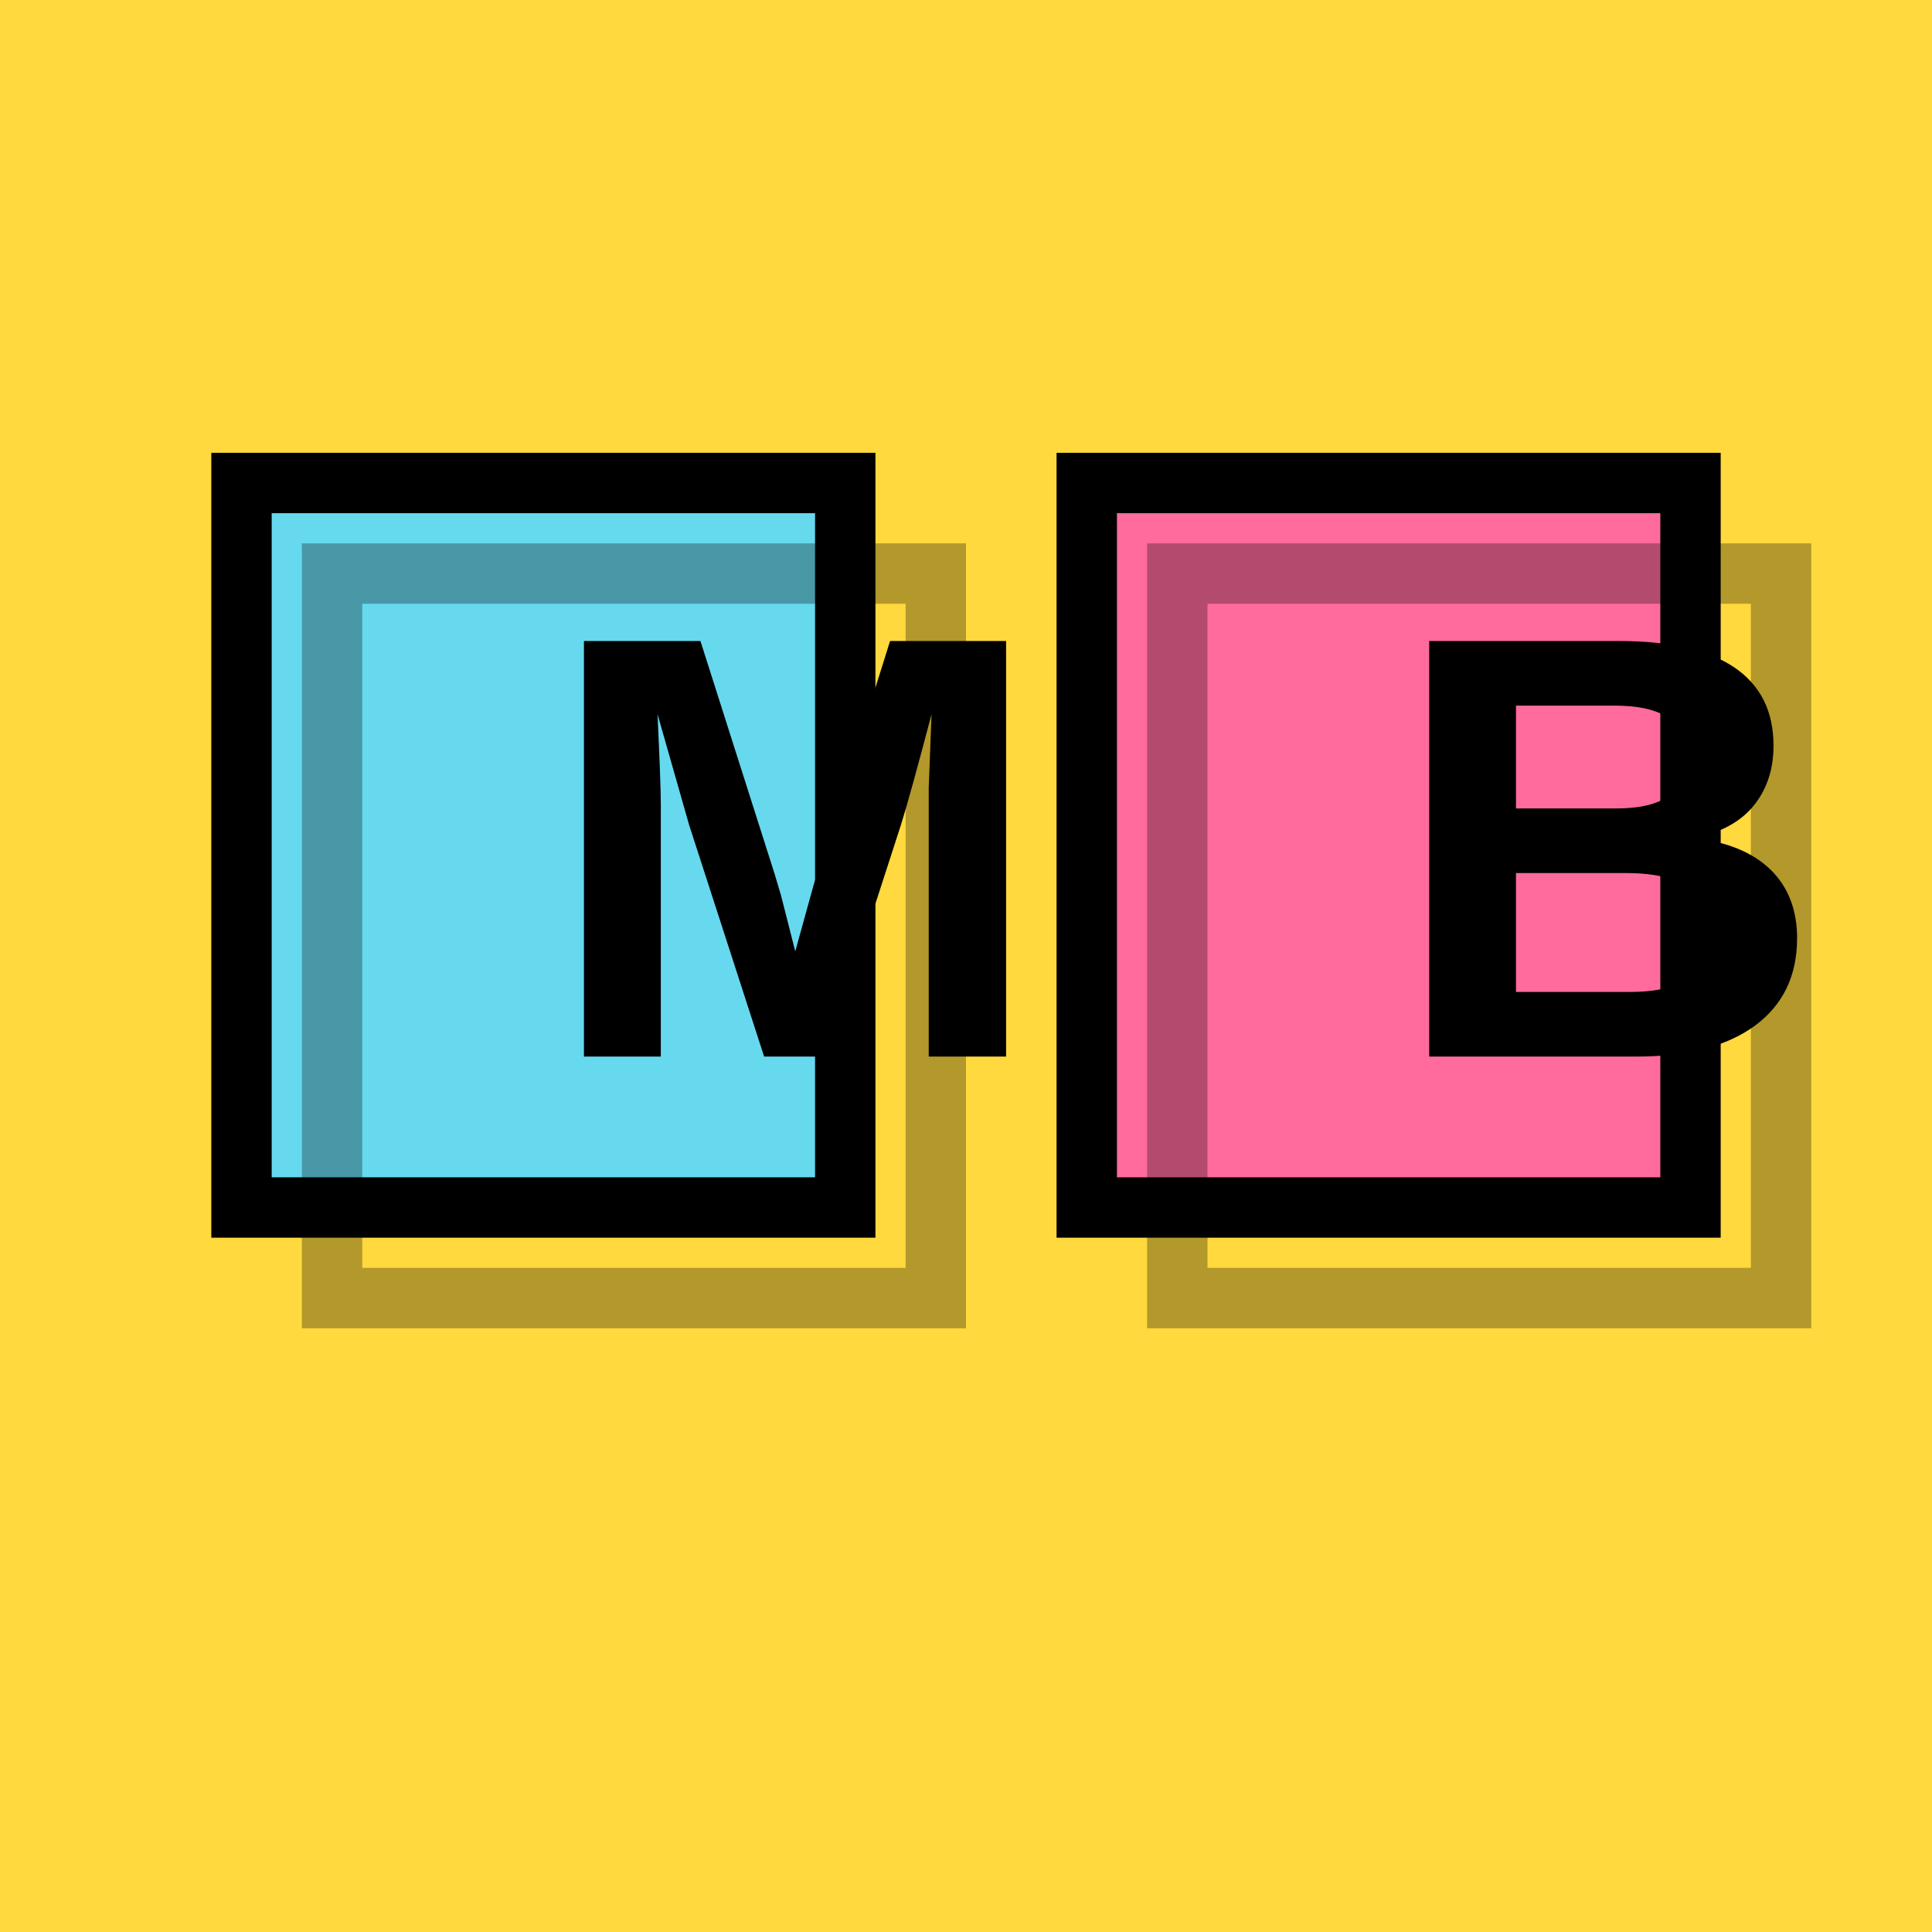
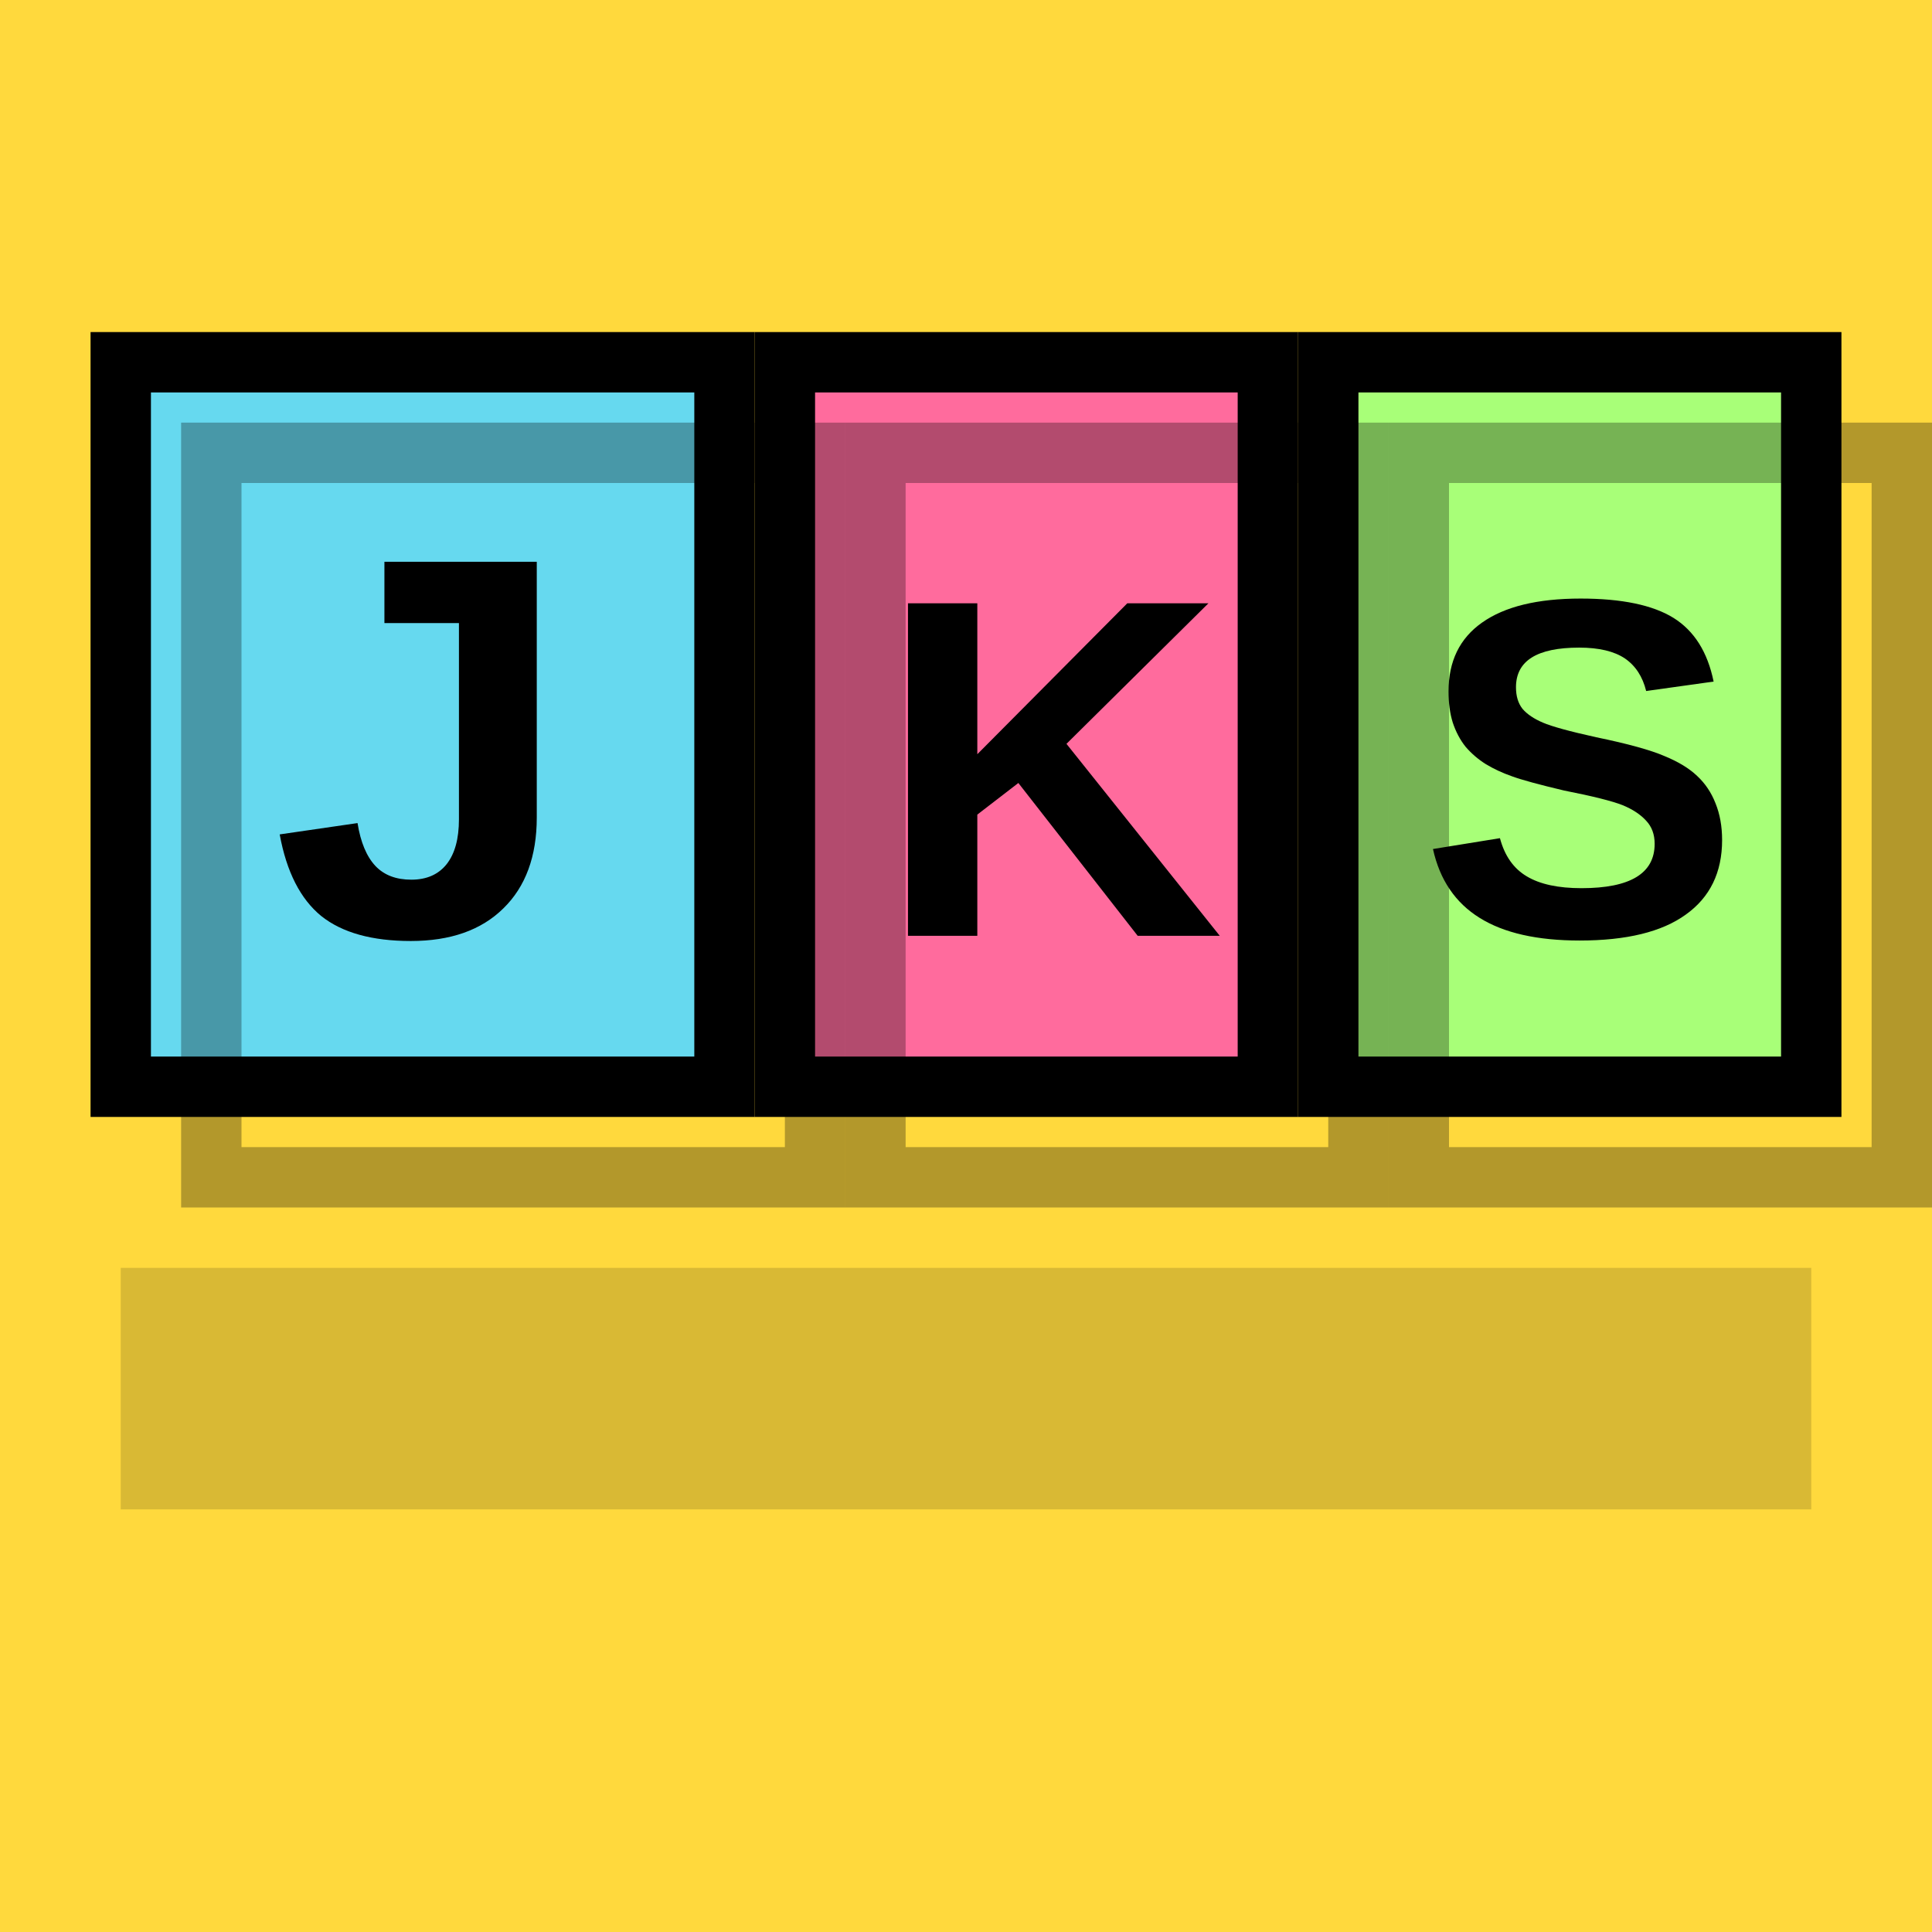
<svg xmlns="http://www.w3.org/2000/svg" width="64" height="64" viewBox="0 0 64 64" fill="none">
  <rect width="64" height="64" fill="#ffd93d" />
-   <rect x="8" y="16" width="20" height="24" fill="#66d9ef" stroke="#000" stroke-width="2" />
-   <rect x="36" y="16" width="20" height="24" fill="#ff6b9d" stroke="#000" stroke-width="2" />
-   <text x="18" y="35" font-family="Arial, sans-serif" font-size="20" font-weight="bold" fill="#000">M</text>
-   <text x="46" y="35" font-family="Arial, sans-serif" font-size="20" font-weight="bold" fill="#000">B</text>
-   <rect x="11" y="19" width="20" height="24" fill="none" stroke="#000" stroke-width="2" opacity="0.3" />
-   <rect x="39" y="19" width="20" height="24" fill="none" stroke="#000" stroke-width="2" opacity="0.3" />
+   <rect x="4" y="12" width="20" height="24" fill="#66d9ef" stroke="#000" stroke-width="2" />
+   <rect x="26" y="12" width="16" height="24" fill="#ff6b9d" stroke="#000" stroke-width="2" />
+   <rect x="44" y="12" width="16" height="24" fill="#a8ff78" stroke="#000" stroke-width="2" />
+   <text x="9" y="31" font-family="Arial, sans-serif" font-size="18" font-weight="bold" fill="#000">J</text>
+   <text x="29" y="31" font-family="Arial, sans-serif" font-size="16" font-weight="bold" fill="#000">K</text>
+   <text x="47" y="31" font-family="Arial, sans-serif" font-size="16" font-weight="bold" fill="#000">S</text>
+   <rect x="7" y="15" width="20" height="24" fill="none" stroke="#000" stroke-width="2" opacity="0.3" />
+   <rect x="29" y="15" width="16" height="24" fill="none" stroke="#000" stroke-width="2" opacity="0.3" />
+   <rect x="47" y="15" width="16" height="24" fill="none" stroke="#000" stroke-width="2" opacity="0.3" />
+   <rect x="4" y="42" width="56" height="8" fill="#000" opacity="0.15" />
</svg>
